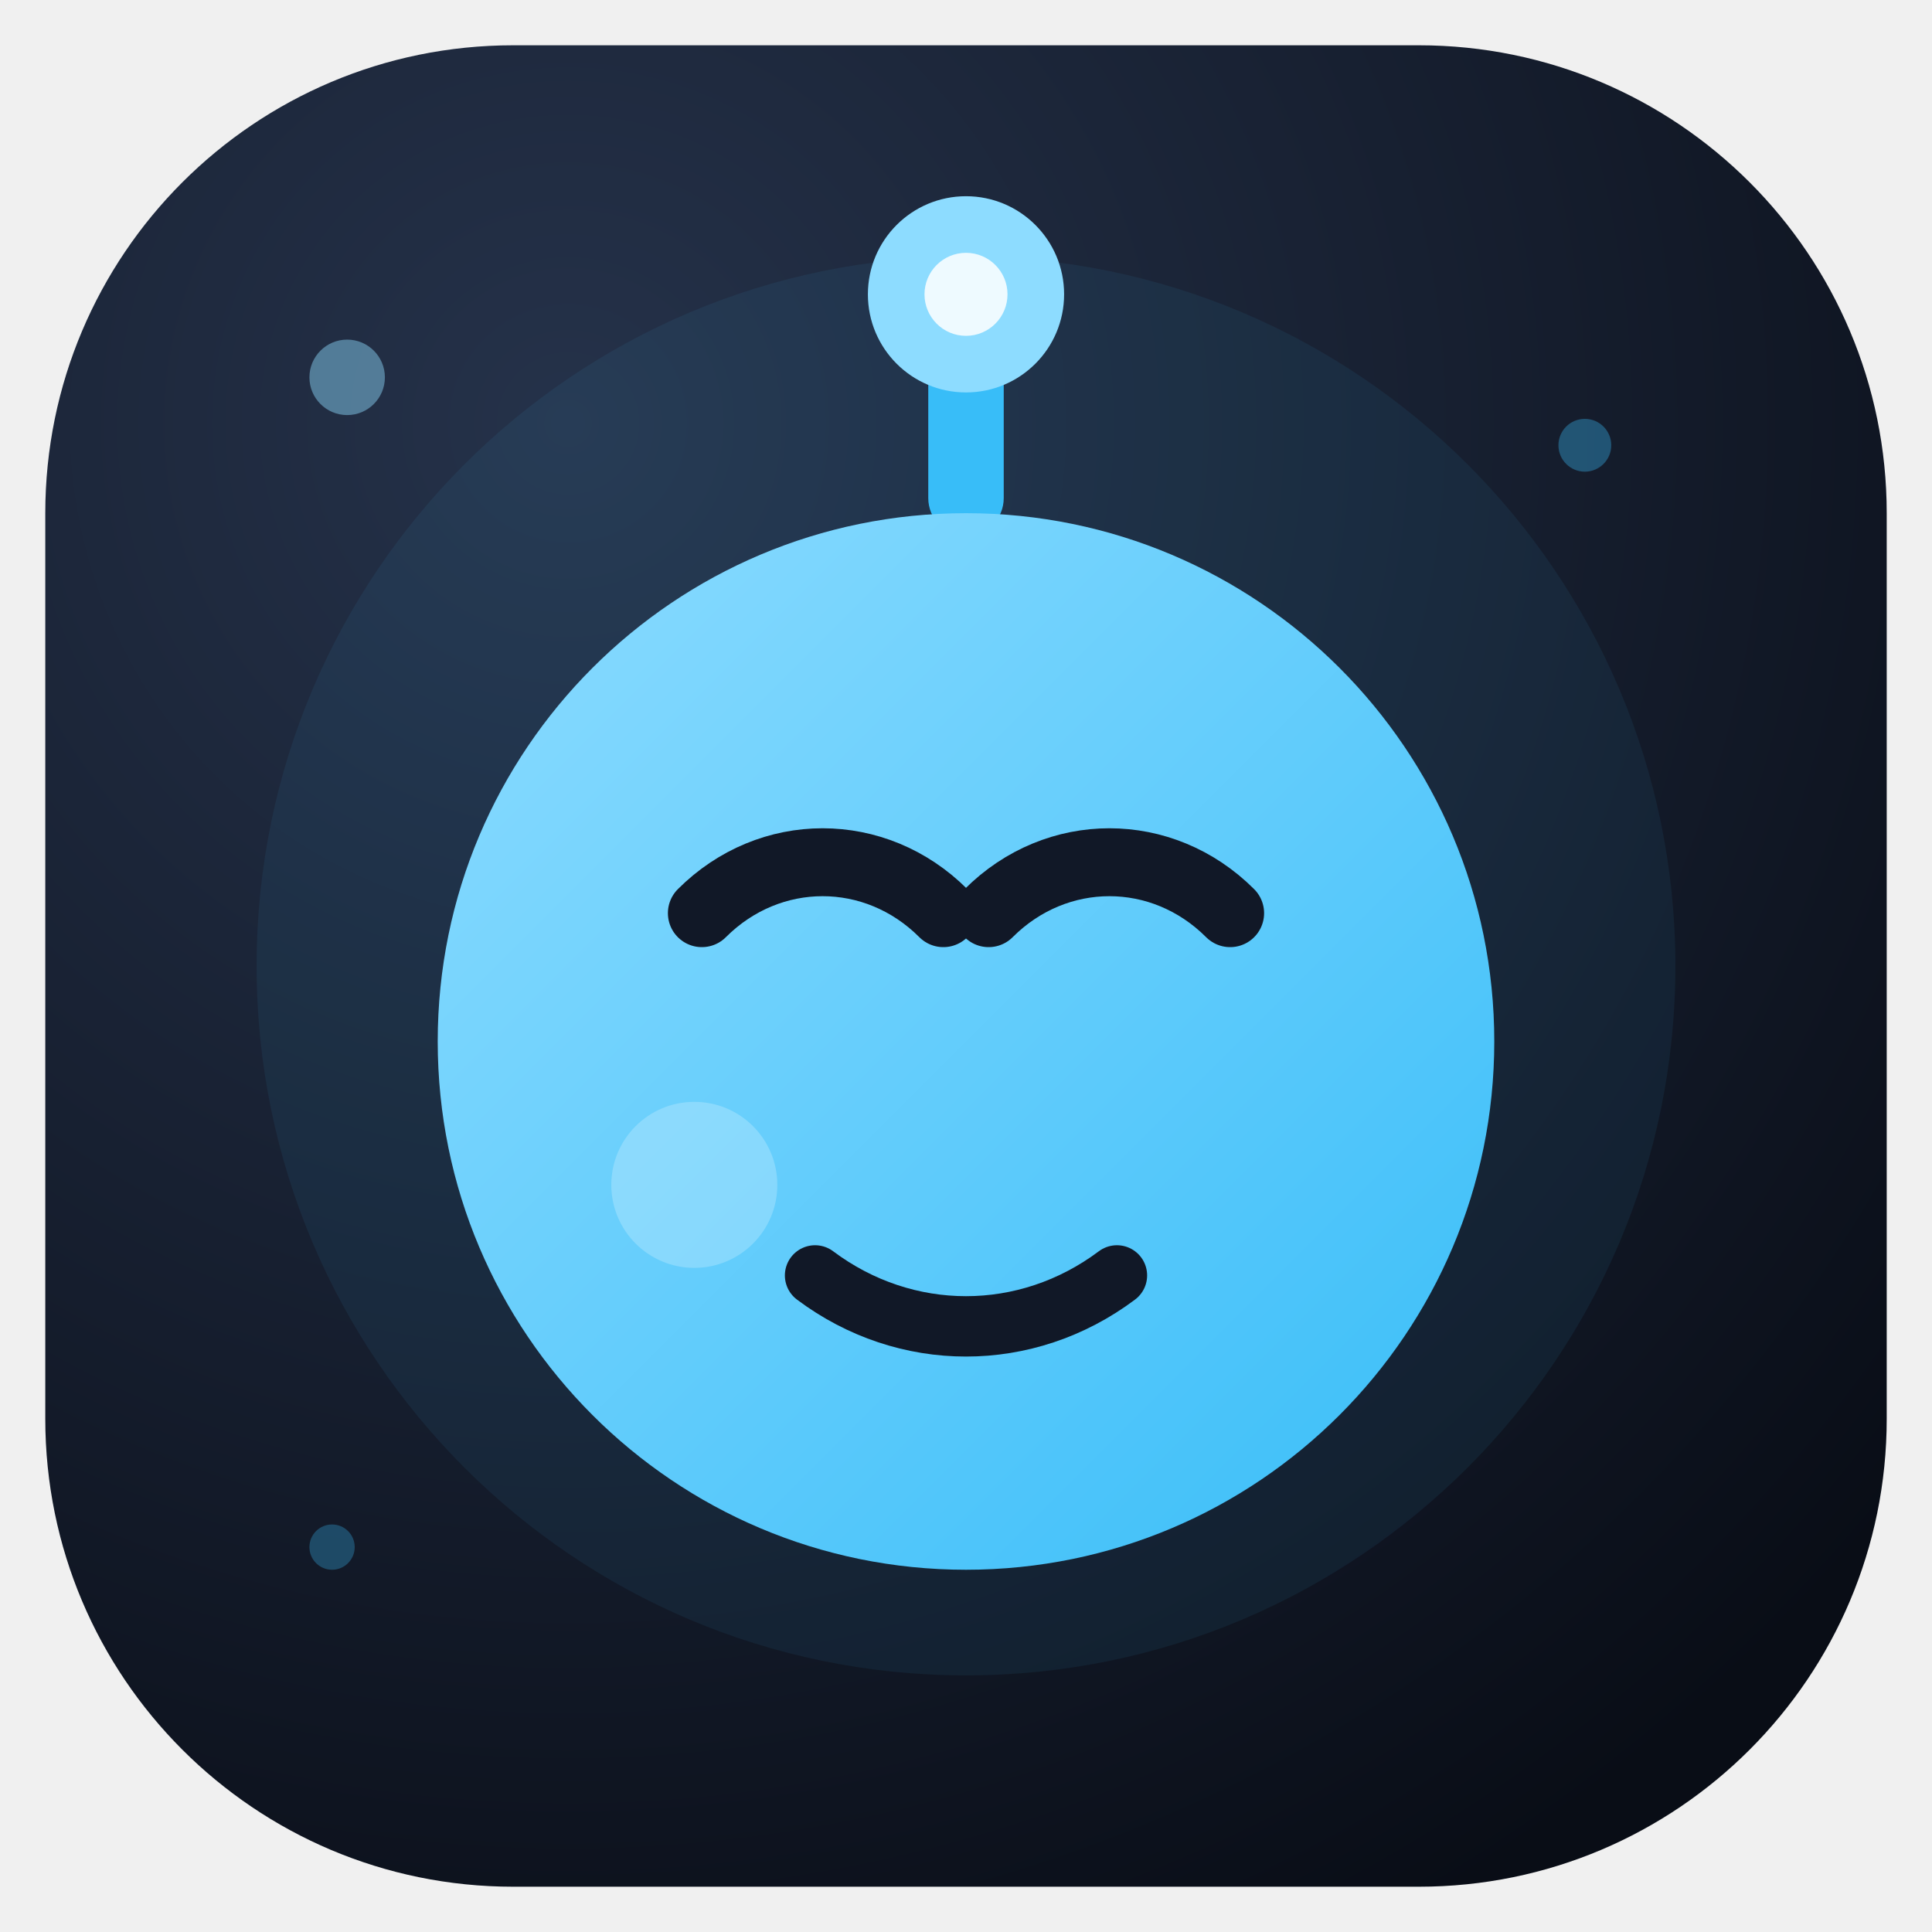
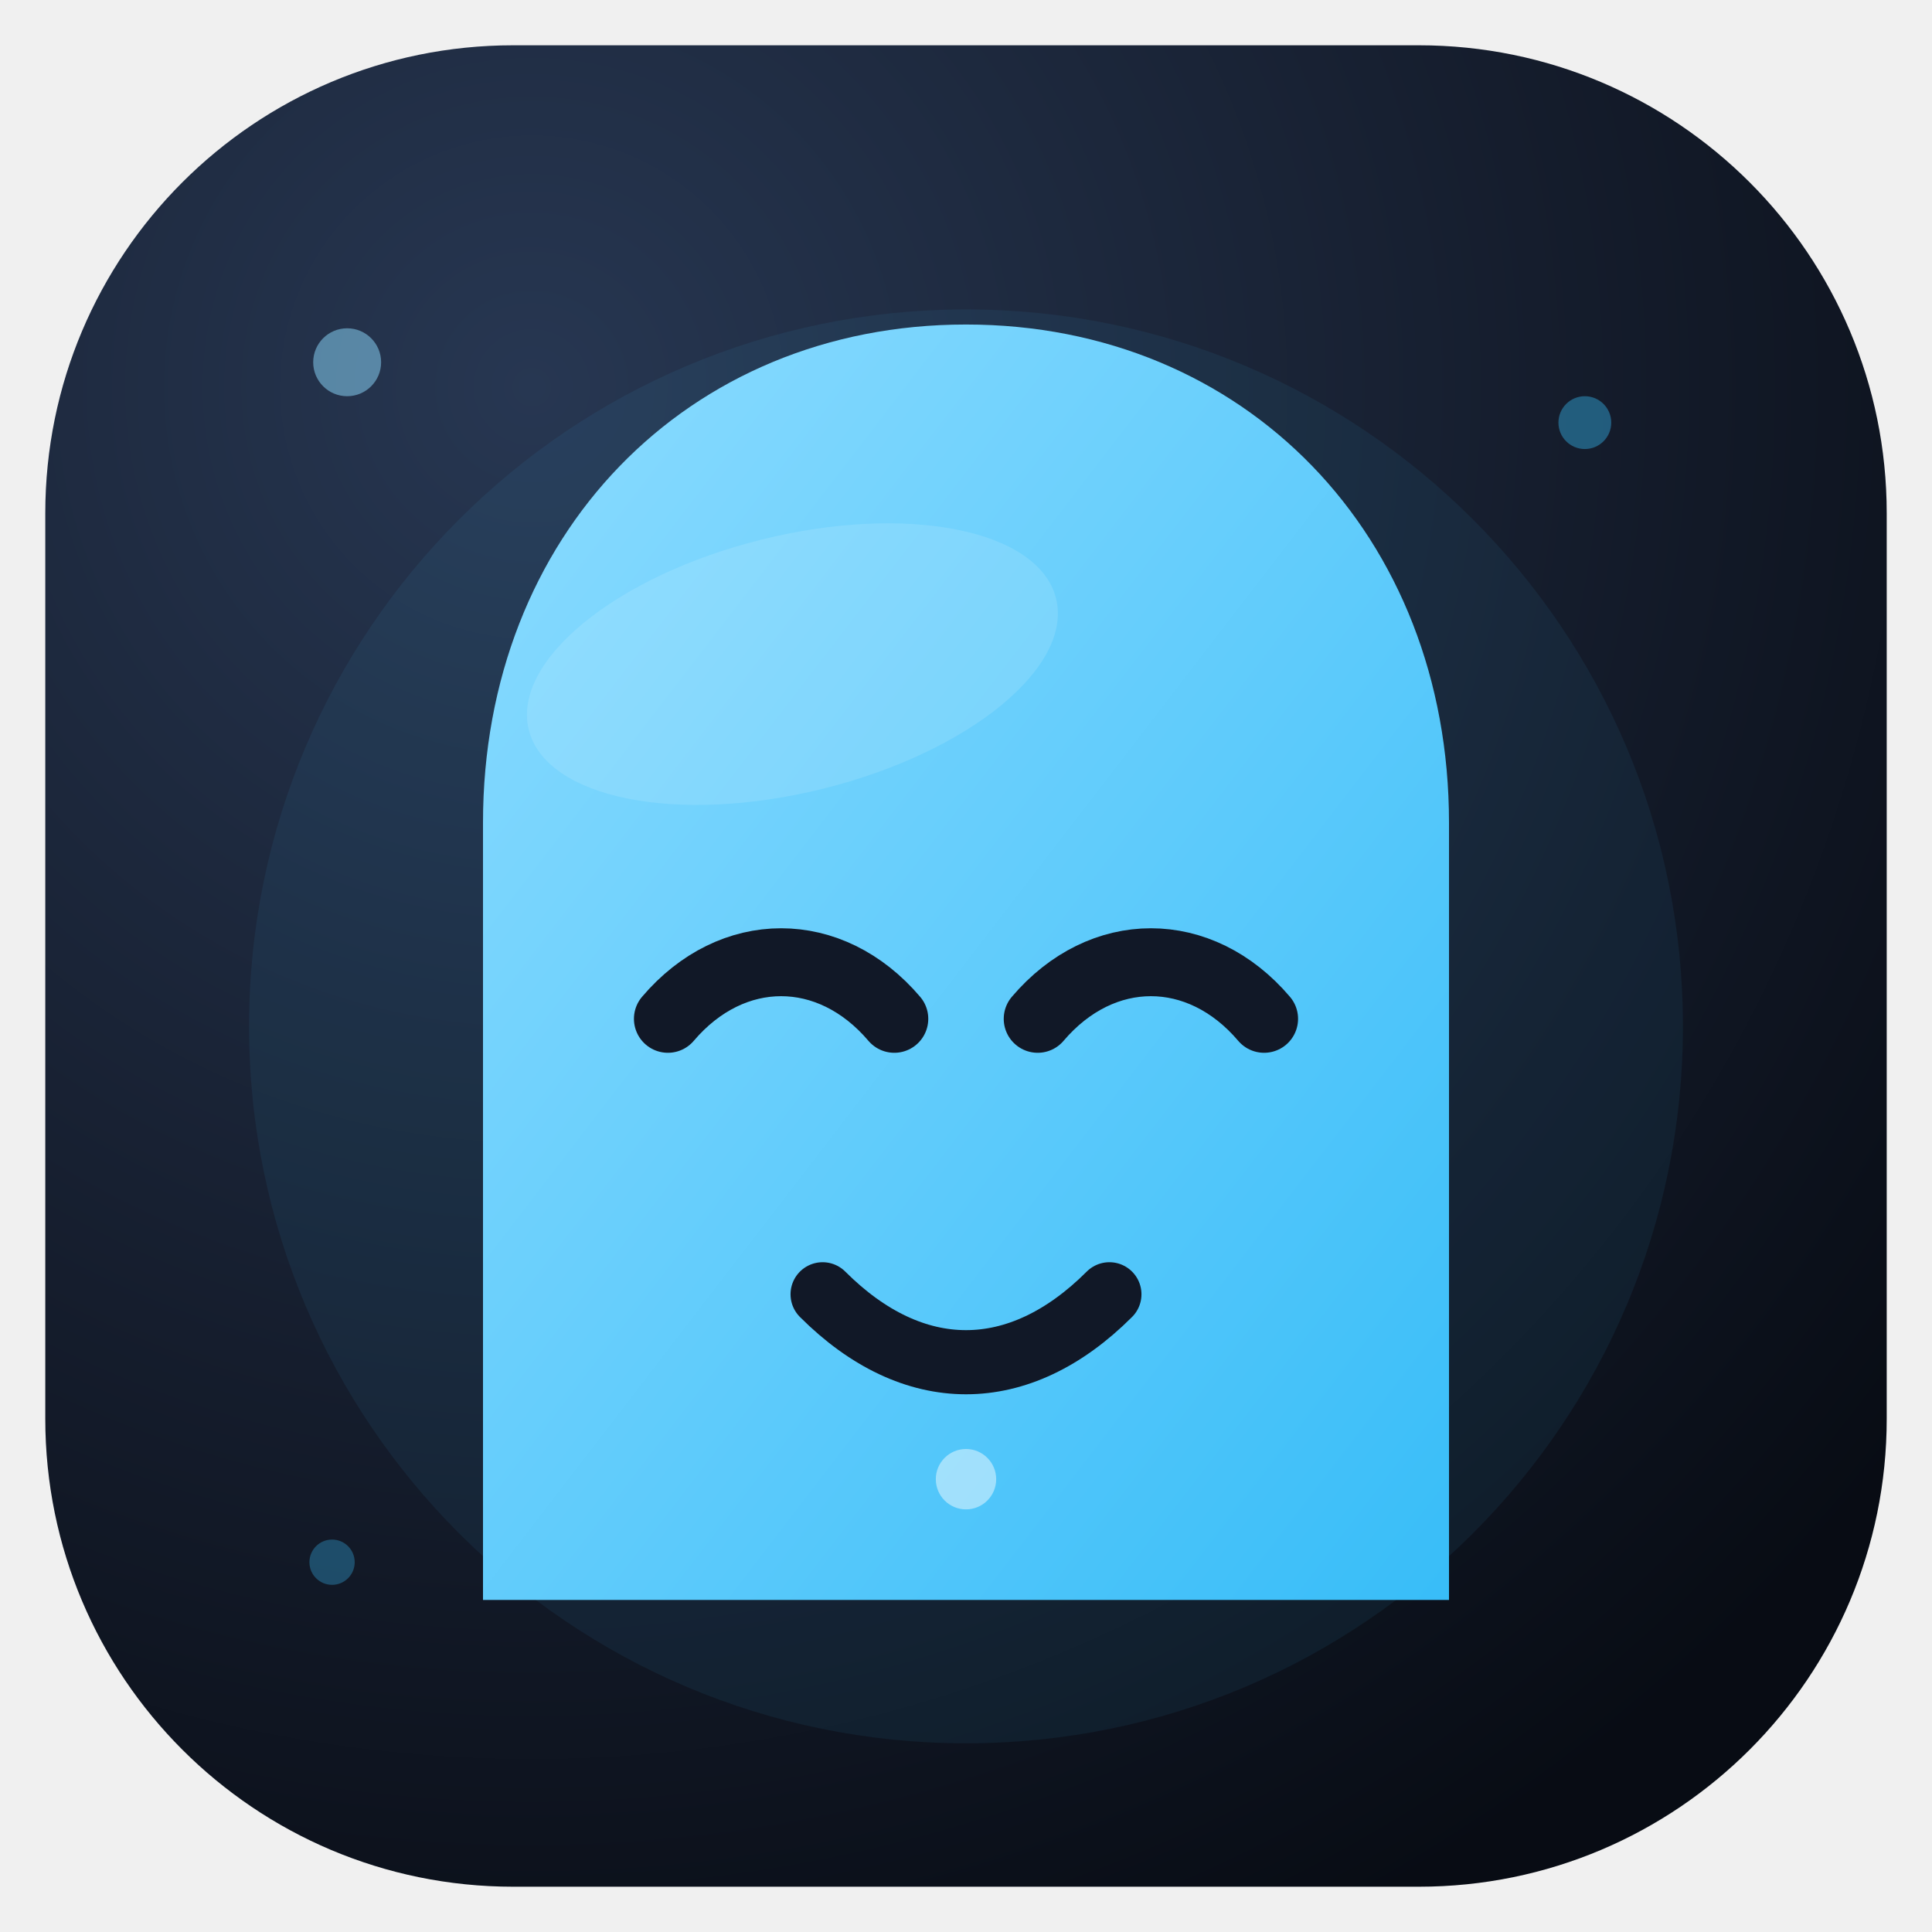
<svg xmlns="http://www.w3.org/2000/svg" viewBox="0 0 512 512">
  <defs>
-     <radialGradient id="bg" cx="28%" cy="20%" r="95%">
-       <stop offset="0" stop-color="#25324a" />
+     <radialGradient id="bg" cx="26%" cy="18%" r="96%">
+       <stop offset="0" stop-color="#273752" />
      <stop offset="0.58" stop-color="#151d2d" />
-       <stop offset="1" stop-color="#090d16" />
+       <stop offset="1" stop-color="#080c14" />
    </radialGradient>
    <linearGradient id="body" x1="0" y1="0" x2="1" y2="1">
      <stop offset="0" stop-color="#8ddcff" />
      <stop offset="1" stop-color="#38bdf8" />
    </linearGradient>
  </defs>
  <rect x="12" y="12" width="488" height="488" rx="124" fill="url(#bg)" />
-   <circle cx="256" cy="256" r="188" fill="#38bdf8" opacity="0.07" />
-   <circle cx="92" cy="100" r="10" fill="#8ddcff" opacity="0.45" />
-   <circle cx="420" cy="118" r="7" fill="#38bdf8" opacity="0.35" />
-   <circle cx="88" cy="410" r="6" fill="#38bdf8" opacity="0.3" />
-   <g>
-     <rect x="246" y="88" width="20" height="54" rx="10" fill="#38bdf8" />
-     <circle cx="256" cy="78" r="26" fill="#8ddcff" />
-     <circle cx="256" cy="78" r="11" fill="#ffffff" opacity="0.85" />
-     <rect x="116" y="136" width="280" height="280" rx="140" fill="url(#body)" />
-     <path d="M186 242c18-18 46-18 64 0" fill="none" stroke="#111827" stroke-width="18" stroke-linecap="round" />
-     <path d="M262 242c18-18 46-18 64 0" fill="none" stroke="#111827" stroke-width="18" stroke-linecap="round" />
-     <circle cx="184" cy="314" r="22" fill="#ffffff" opacity="0.22" />
-     <path d="M216 338c24 18 56 18 80 0" fill="none" stroke="#111827" stroke-width="16" stroke-linecap="round" />
-   </g>
+   <circle cx="256" cy="272" r="190" fill="#38bdf8" opacity="0.07" />
+   <circle cx="92" cy="96" r="9" fill="#8ddcff" opacity="0.5" />
+   <circle cx="420" cy="112" r="7" fill="#38bdf8" opacity="0.4" />
+   <circle cx="88" cy="414" r="6" fill="#38bdf8" opacity="0.32" />
+   <path d="M128 424V218c0-76 54-132 128-132s128 56 128 132v206Z" fill="url(#body)" />
+   <ellipse cx="210" cy="176" rx="72" ry="34" fill="#ffffff" opacity="0.12" transform="rotate(-14 210 176)" />
+   <path d="M177 270c17-20 43-20 60 0" fill="none" stroke="#111827" stroke-width="18" stroke-linecap="round" />
+   <path d="M275 270c17-20 43-20 60 0" fill="none" stroke="#111827" stroke-width="18" stroke-linecap="round" />
+   <path d="M218 343c24 24 52 24 76 0" fill="none" stroke="#111827" stroke-width="17" stroke-linecap="round" />
+   <circle cx="256" cy="392" r="8" fill="#ffffff" opacity="0.46" />
</svg>
